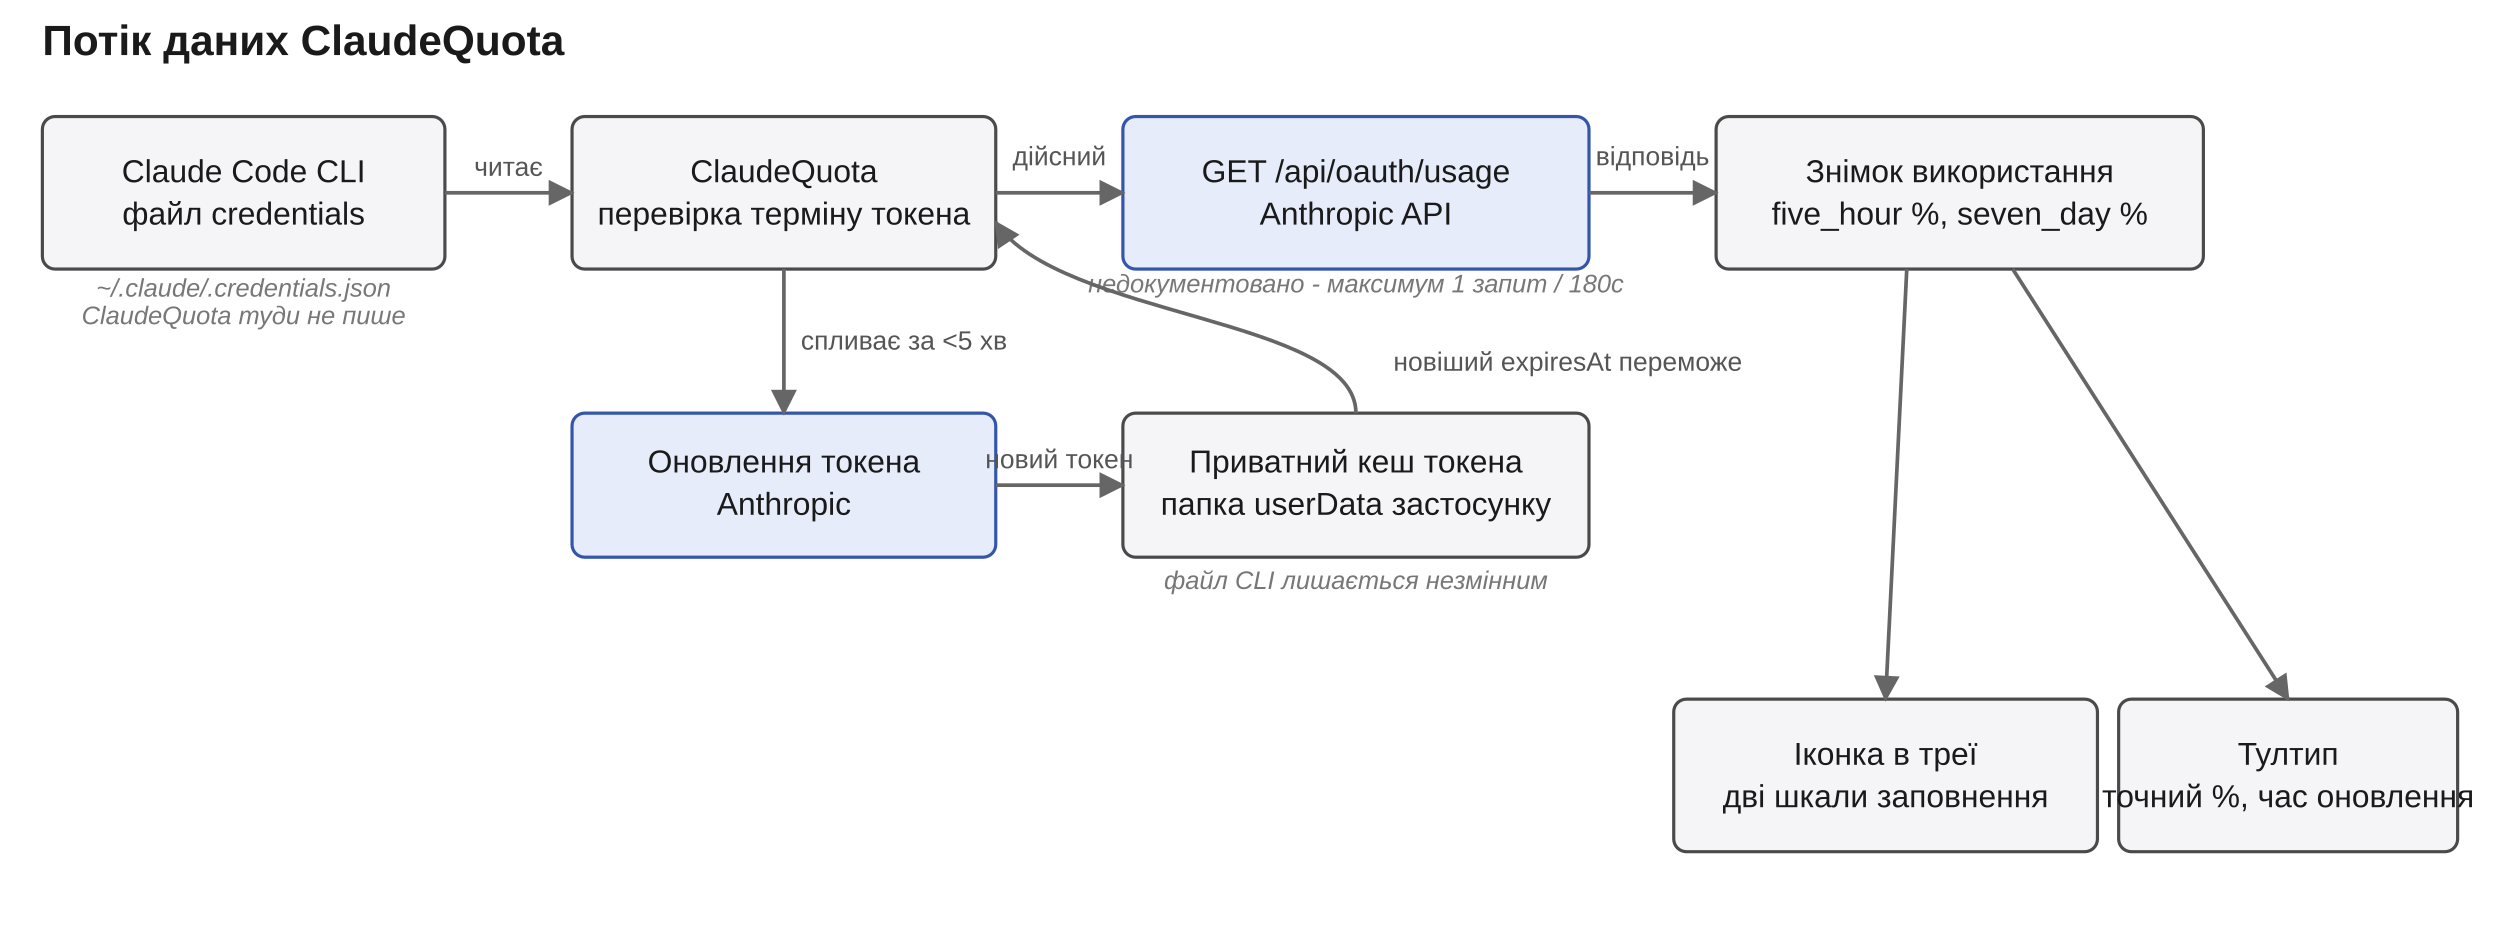
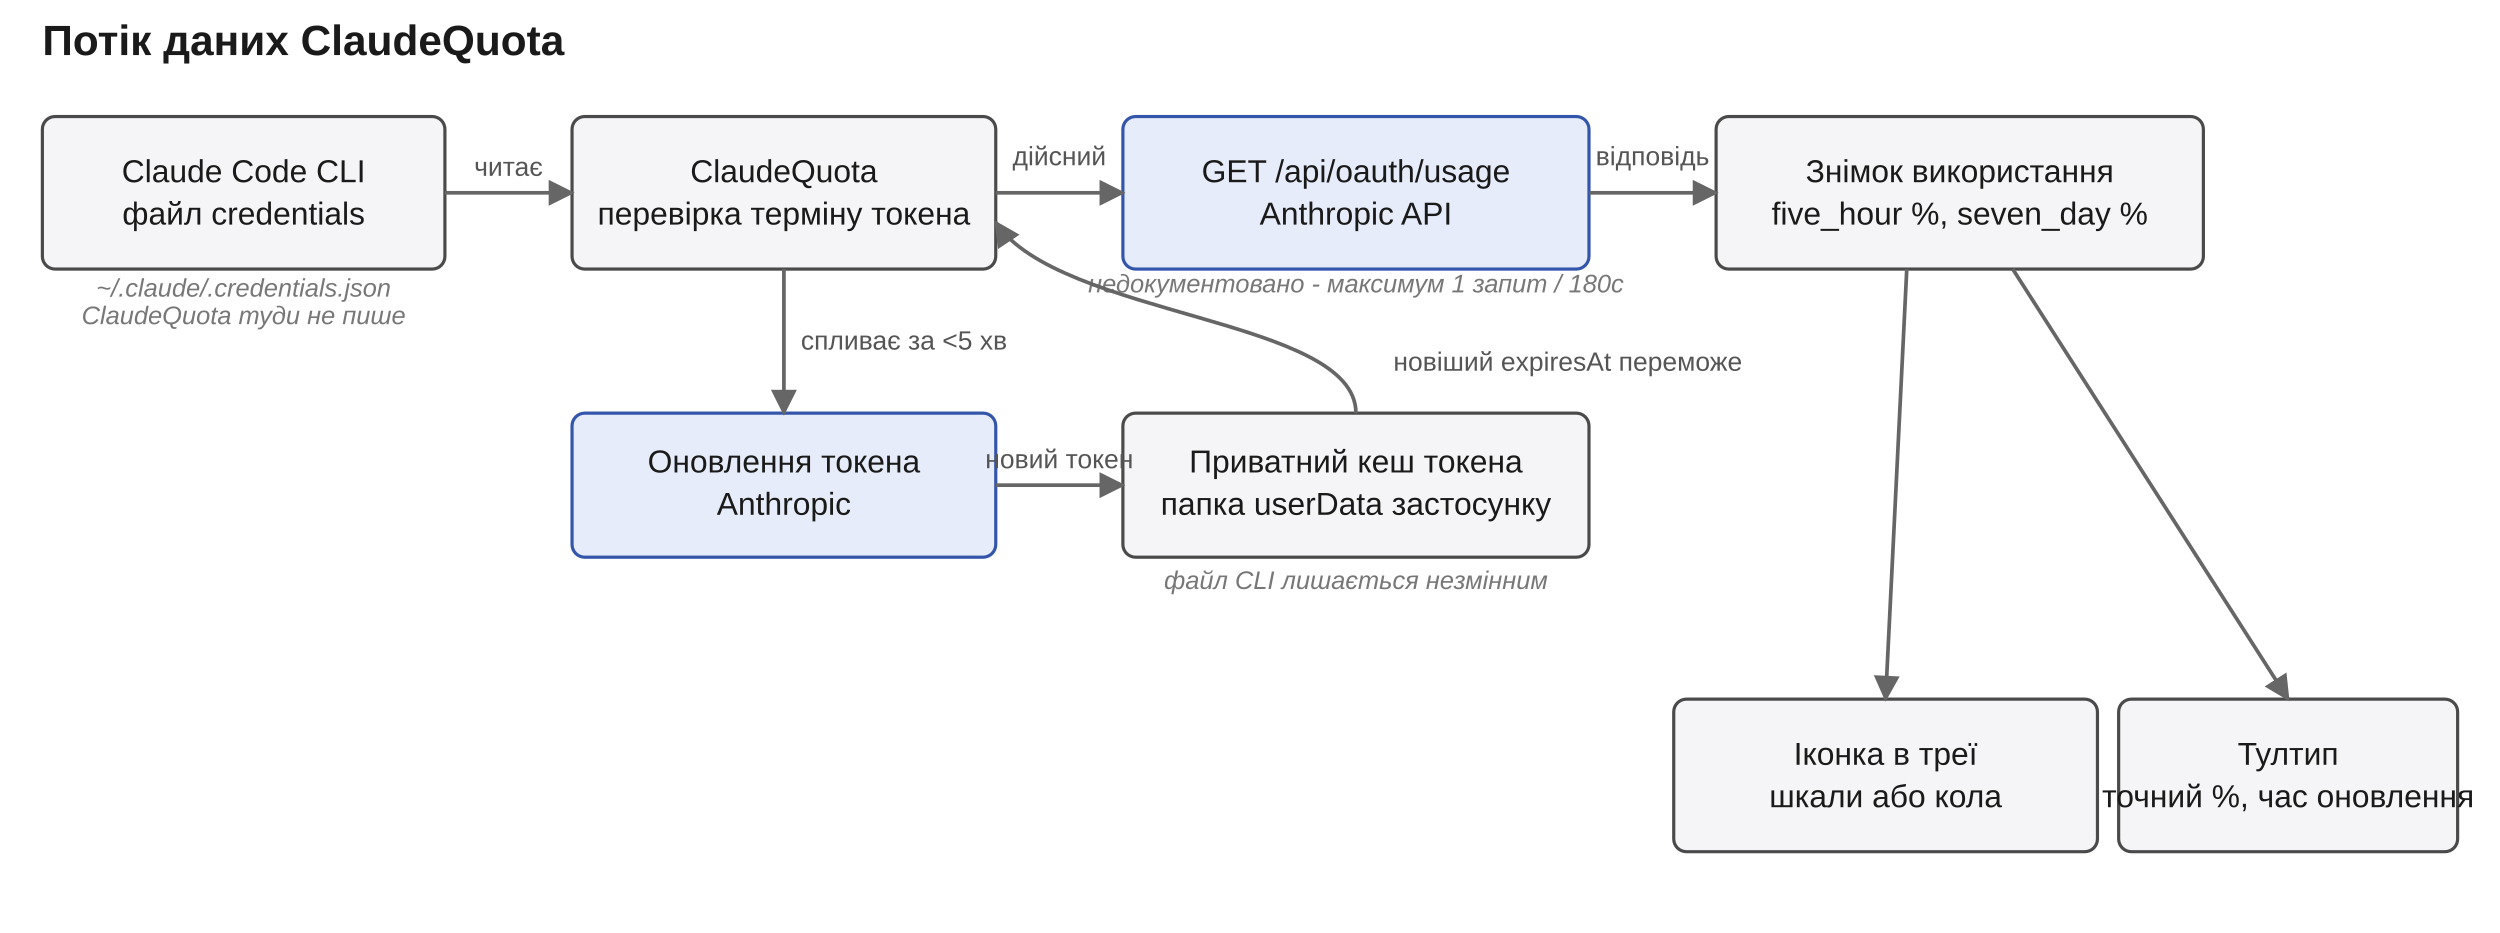
<svg xmlns="http://www.w3.org/2000/svg" viewBox="0 0 1180 440" font-family="Segoe UI, Arial, sans-serif">
  <defs>
    <marker id="arrow" viewBox="0 0 10 10" refX="9" refY="5" markerWidth="7" markerHeight="7" orient="auto-start-reverse">
      <path d="M0,0 L10,5 L0,10 z" class="arrowhead" />
    </marker>
  </defs>
  <style>
    text { font-size: 15px; }
    .title { font-size: 20px; font-weight: 600; fill: #1a1a1a; }
    .box rect { fill: #f5f5f7; stroke: #4a4a4a; stroke-width: 1.5; }
    .box text { fill: #1a1a1a; }
    .box.accent rect { fill: #e6ecf9; stroke: #3355aa; }
    .box.accent text { fill: #1a1a1a; }
    .arrow { stroke: #666666; stroke-width: 1.75; fill: none; }
    .arrowhead { fill: #666666; }
    .edge-label { fill: #555555; font-size: 12.5px; }
    .note { fill: #777777; font-size: 12px; font-style: italic; }

    @media (prefers-color-scheme: dark) {
      .title { fill: #f0f0f0; }
      .box rect { fill: #2a2a2e; stroke: #9a9a9a; }
      .box text { fill: #f0f0f0; }
      .box.accent rect { fill: #24344a; stroke: #7aa2e8; }
      .box.accent text { fill: #f0f0f0; }
      .arrow { stroke: #aaaaaa; }
      .arrowhead { fill: #aaaaaa; }
      .edge-label { fill: #bbbbbb; }
      .note { fill: #999999; }
    }
  </style>
  <text x="20" y="26" class="title">Потік даних ClaudeQuota</text>
  <g class="box">
    <rect x="20" y="55" width="190" height="72" rx="6" />
    <text x="115" y="86" text-anchor="middle">Claude Code CLI</text>
    <text x="115" y="106" text-anchor="middle">файл credentials</text>
  </g>
  <text x="115" y="140" text-anchor="middle" class="note">~/.claude/.credentials.json</text>
  <text x="115" y="153" text-anchor="middle" class="note">ClaudeQuota туди не пише</text>
  <g class="box">
    <rect x="270" y="55" width="200" height="72" rx="6" />
    <text x="370" y="86" text-anchor="middle">ClaudeQuota</text>
    <text x="370" y="106" text-anchor="middle">перевірка терміну токена</text>
  </g>
  <g class="box accent">
    <rect x="530" y="55" width="220" height="72" rx="6" />
    <text x="640" y="86" text-anchor="middle">GET /api/oauth/usage</text>
    <text x="640" y="106" text-anchor="middle">Anthropic API</text>
  </g>
  <g class="box">
    <rect x="810" y="55" width="230" height="72" rx="6" />
    <text x="925" y="86" text-anchor="middle">Знімок використання</text>
    <text x="925" y="106" text-anchor="middle">five_hour %, seven_day %</text>
  </g>
  <path class="arrow" marker-end="url(#arrow)" d="M210,91 L270,91" />
  <text x="240" y="83" text-anchor="middle" class="edge-label">читає</text>
  <path class="arrow" marker-end="url(#arrow)" d="M470,91 L530,91" />
  <text x="500" y="78" text-anchor="middle" class="edge-label">дійсний</text>
  <path class="arrow" marker-end="url(#arrow)" d="M750,91 L810,91" />
  <text x="780" y="78" text-anchor="middle" class="edge-label">відповідь</text>
  <g class="box accent">
    <rect x="270" y="195" width="200" height="68" rx="6" />
    <text x="370" y="223" text-anchor="middle">Оновлення токена</text>
    <text x="370" y="243" text-anchor="middle">Anthropic</text>
  </g>
  <g class="box">
    <rect x="530" y="195" width="220" height="68" rx="6" />
    <text x="640" y="223" text-anchor="middle">Приватний кеш токена</text>
    <text x="640" y="243" text-anchor="middle">папка userData застосунку</text>
  </g>
  <text x="640" y="278" text-anchor="middle" class="note">файл CLI лишається незмінним</text>
  <text x="640" y="138" text-anchor="middle" class="note">недокументовано - максимум 1 запит / 180с</text>
  <path class="arrow" marker-end="url(#arrow)" d="M370,127 L370,195" />
  <text x="378" y="165" class="edge-label">спливає за &lt;5 хв</text>
  <path class="arrow" marker-end="url(#arrow)" d="M470,229 L530,229" />
  <text x="500" y="221" text-anchor="middle" class="edge-label">новий токен</text>
  <path class="arrow" marker-end="url(#arrow)" d="M640,195 C 640,150 500,150 470,105" />
  <text x="740" y="175" text-anchor="middle" class="edge-label">новіший expiresAt переможе</text>
  <g class="box">
    <rect x="790" y="330" width="200" height="72" rx="6" />
    <text x="890" y="361" text-anchor="middle">Іконка в треї</text>
-     <text x="890" y="381" text-anchor="middle">дві шкали заповнення</text>
+     <text x="890" y="381" text-anchor="middle">шкали або кола</text>
  </g>
  <g class="box">
    <rect x="1000" y="330" width="160" height="72" rx="6" />
    <text x="1080" y="361" text-anchor="middle">Тултип</text>
    <text x="1080" y="381" text-anchor="middle">точний %, час оновлення</text>
  </g>
  <path class="arrow" marker-end="url(#arrow)" d="M900,127 L890,330" />
  <path class="arrow" marker-end="url(#arrow)" d="M950,127 L1080,330" />
</svg>
